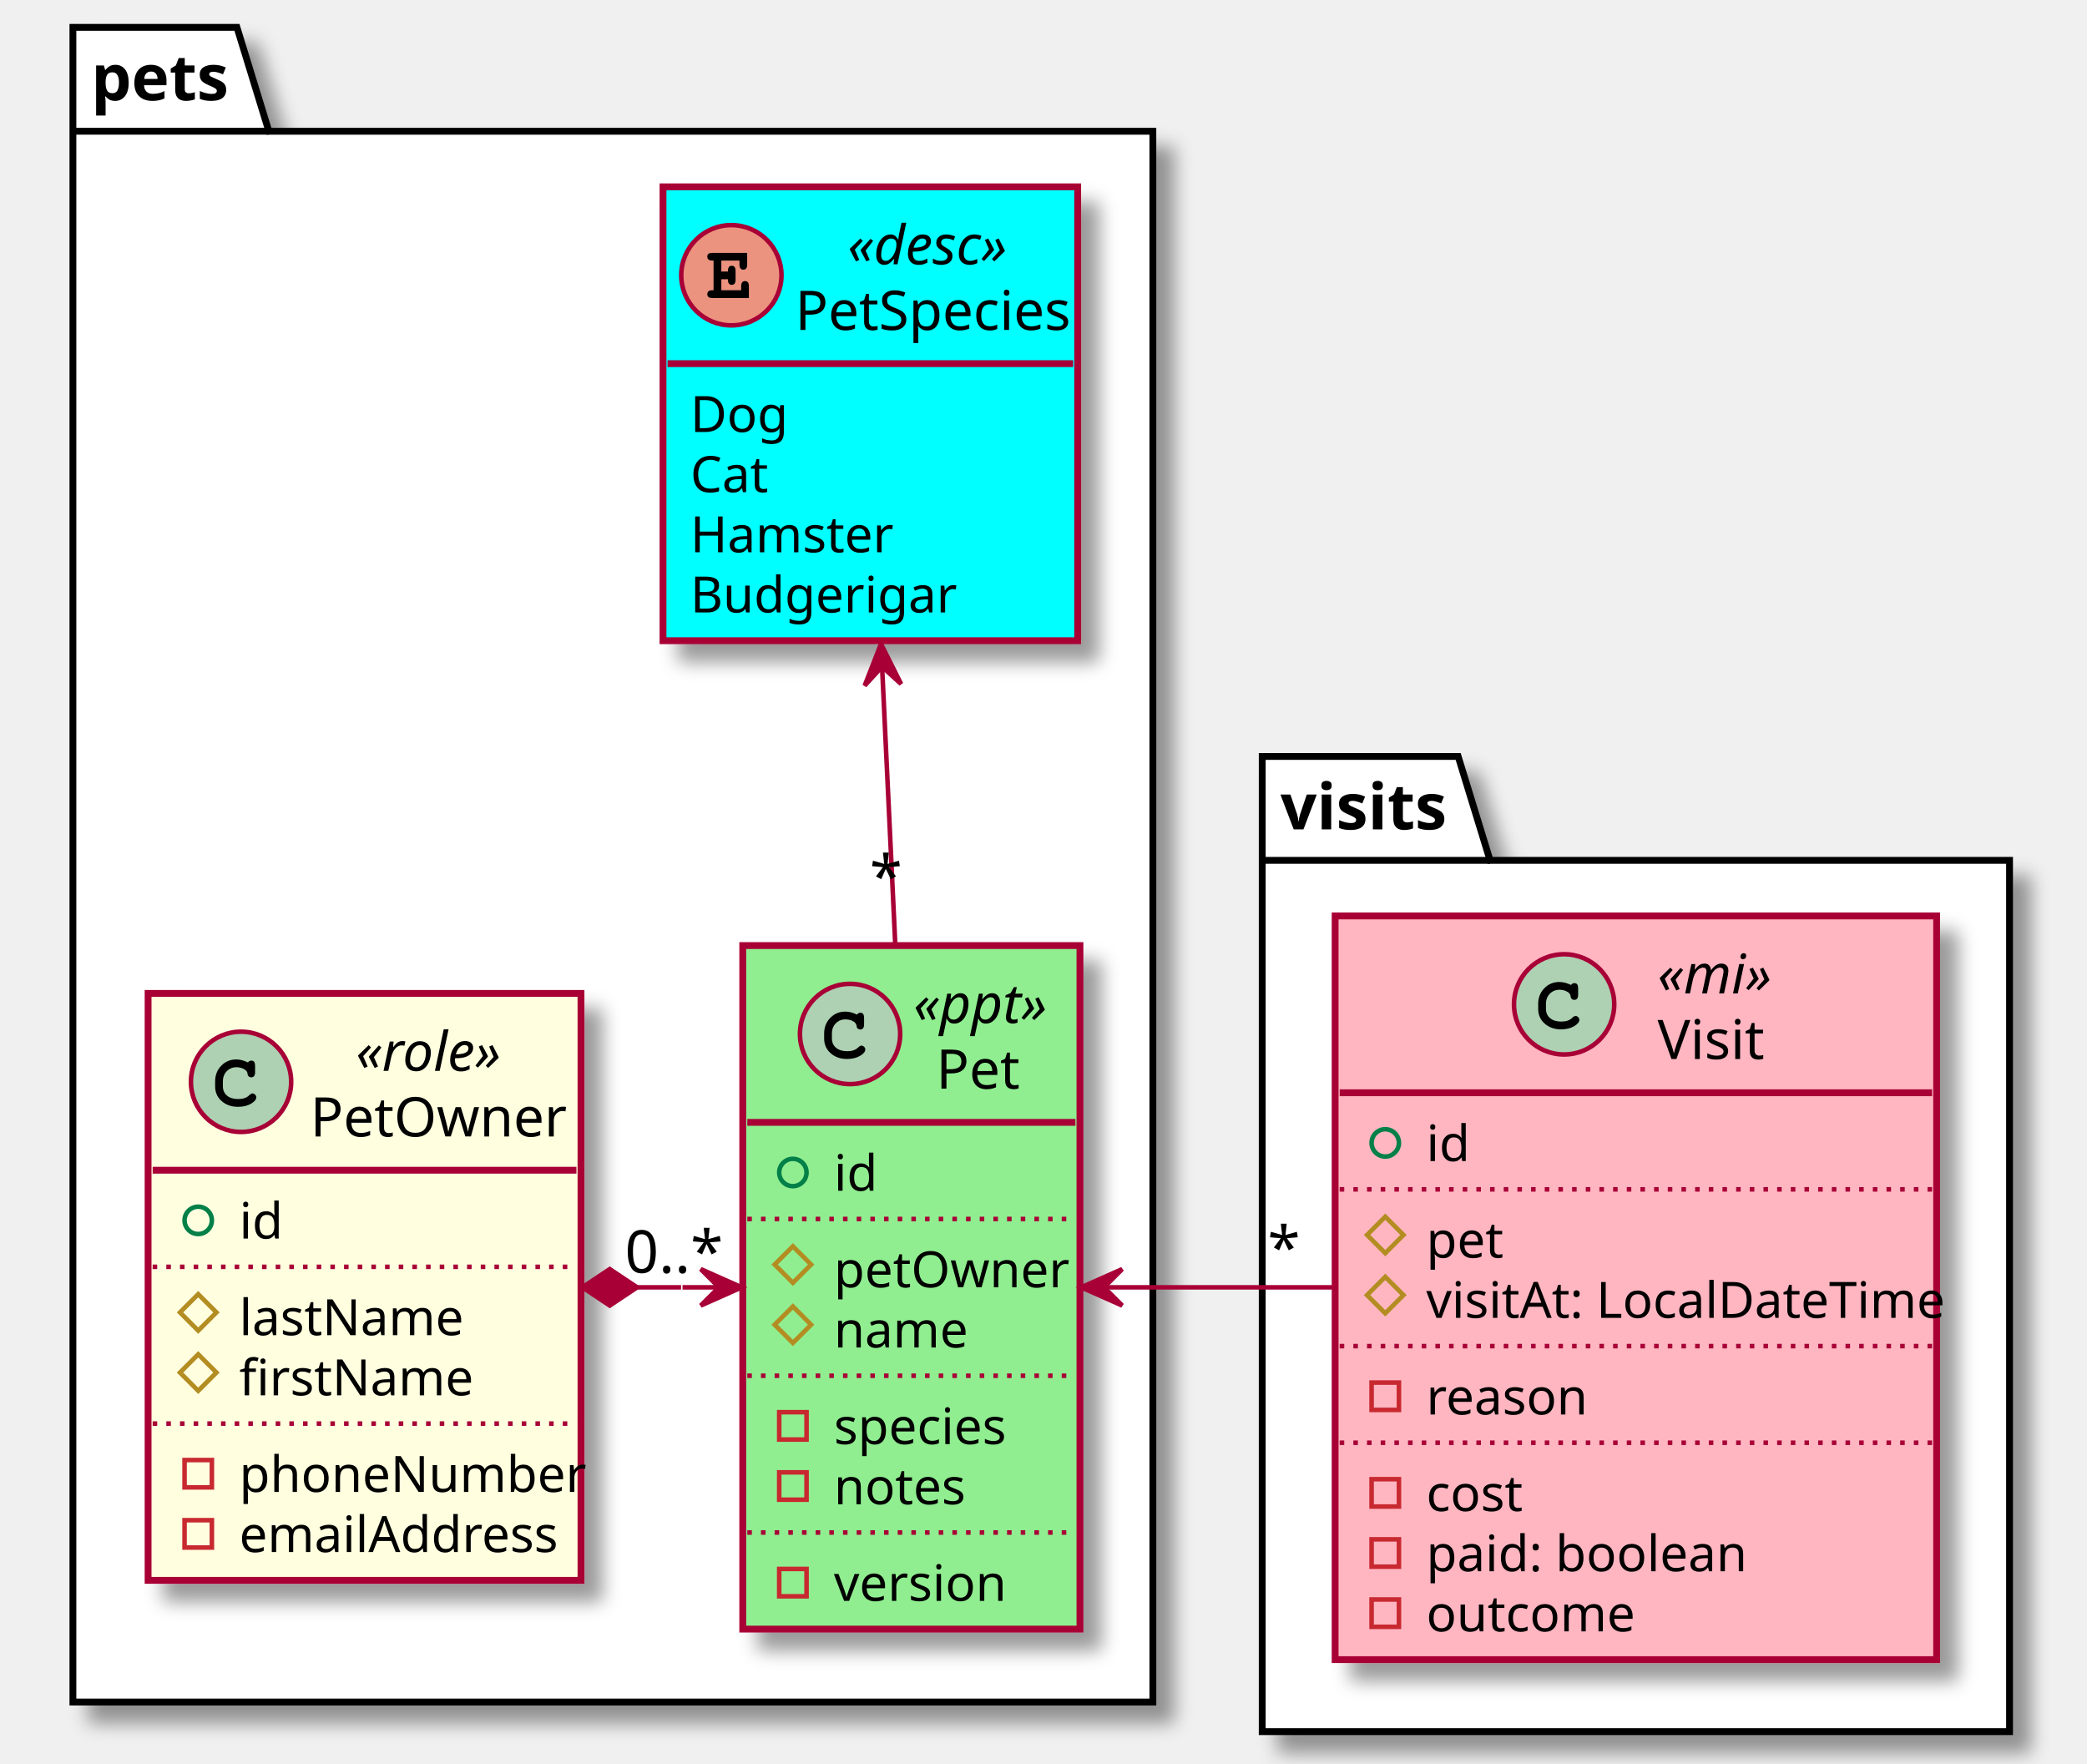
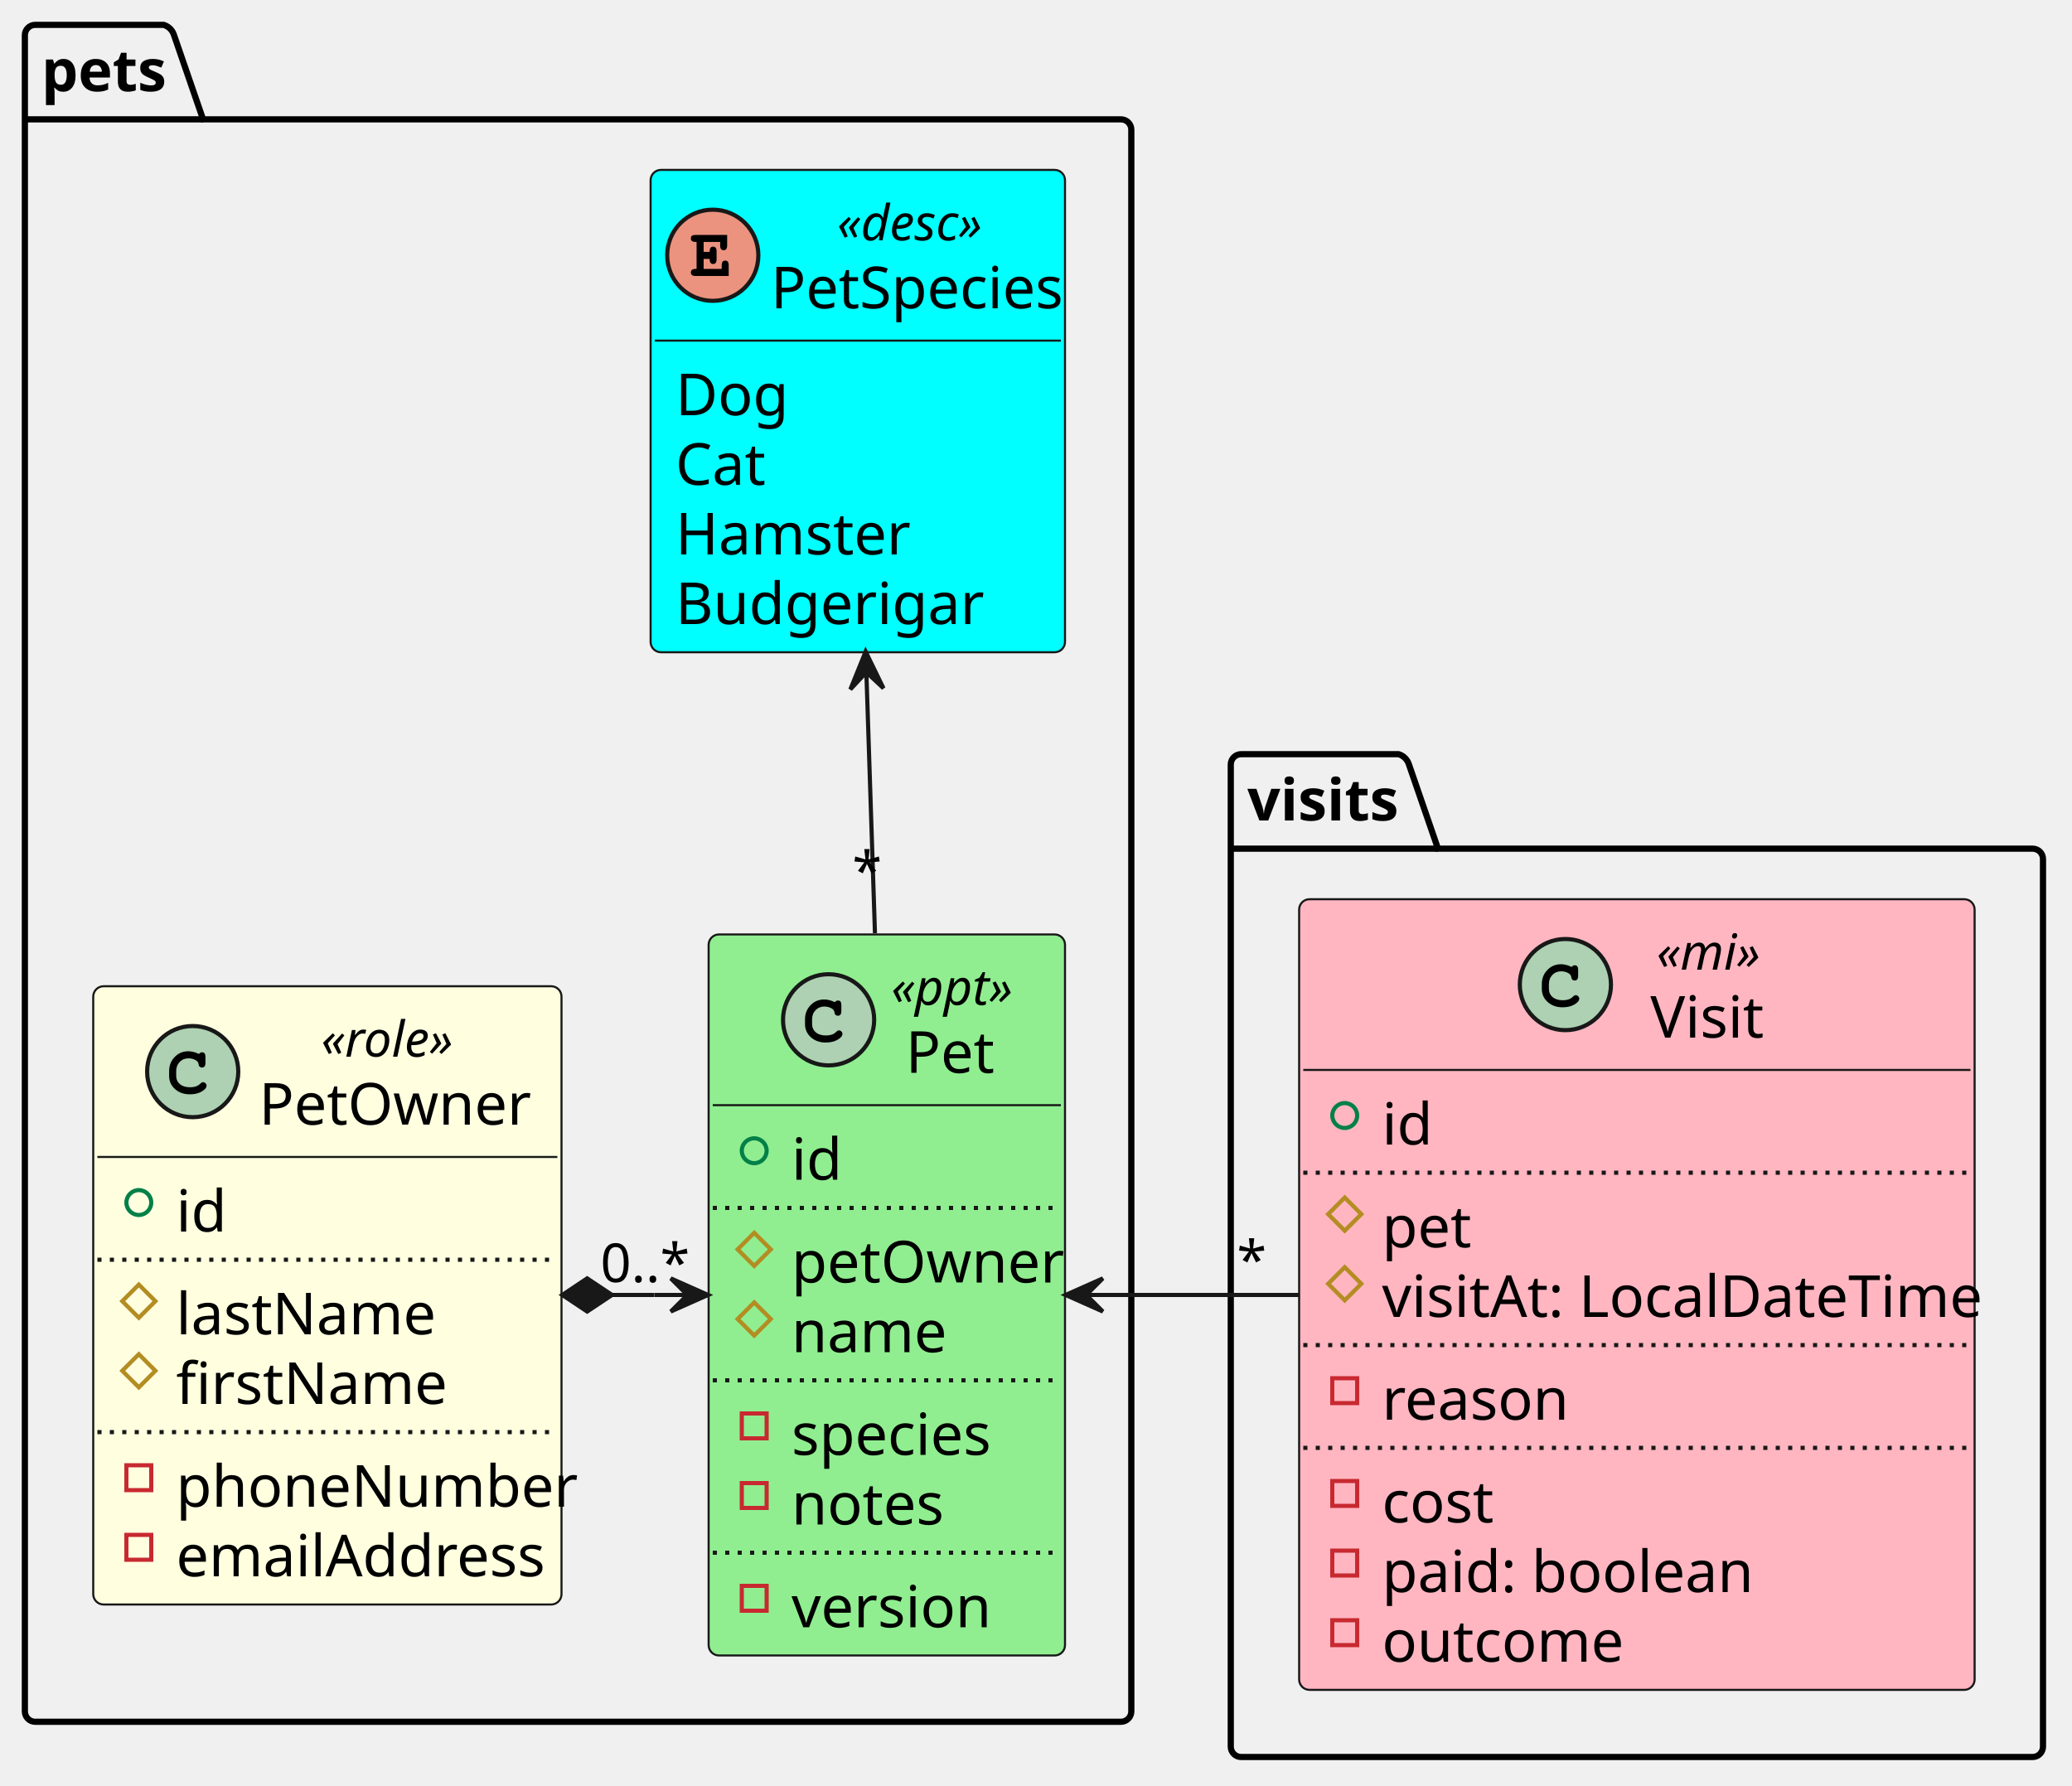
- <svg xmlns="http://www.w3.org/2000/svg" contentScriptType="application/ecmascript" contentStyleType="text/css" height="387px" preserveAspectRatio="none" style="width:458px;height:387px;background:#FFFFFF;" version="1.1" viewBox="0 0 458 387" width="458px" zoomAndPan="magnify">
-   <defs>
-     <filter height="300%" id="f1wcpmforne9e" width="300%" x="-1" y="-1">
-       <feGaussianBlur result="blurOut" stdDeviation="2.0" />
-       <feColorMatrix in="blurOut" result="blurOut2" type="matrix" values="0 0 0 0 0 0 0 0 0 0 0 0 0 0 0 0 0 0 .4 0" />
-       <feOffset dx="4.0" dy="4.0" in="blurOut2" result="blurOut3" />
-       <feBlend in="SourceGraphic" in2="blurOut3" mode="normal" />
-     </filter>
-   </defs>
+ <svg xmlns="http://www.w3.org/2000/svg" contentStyleType="text/css" height="431px" preserveAspectRatio="none" style="width:500px;height:431px;background:#FFFFFF;" version="1.1" viewBox="0 0 500 431" width="500px" zoomAndPan="magnify">
+   <defs />
  <g>
-     <polygon fill="#FFFFFF" filter="url(#f1wcpmforne9e)" points="16,6,52,6,59,28.8,253,28.8,253,373.5,16,373.5,16,6" style="stroke:#000000;stroke-width:1.5;" />
-     <line style="stroke:#000000;stroke-width:1.5;" x1="16" x2="59" y1="28.8" y2="28.8" />
-     <text fill="#000000" font-family="sans-serif" font-size="14" font-weight="bold" lengthAdjust="spacing" textLength="30" x="20" y="22">pets</text>
-     <polygon fill="#FFFFFF" filter="url(#f1wcpmforne9e)" points="277,166,320,166,327,188.8,441,188.8,441,380,277,380,277,166" style="stroke:#000000;stroke-width:1.5;" />
-     <line style="stroke:#000000;stroke-width:1.5;" x1="277" x2="327" y1="188.8" y2="188.8" />
-     <text fill="#000000" font-family="sans-serif" font-size="14" font-weight="bold" lengthAdjust="spacing" textLength="37" x="281" y="182">visits</text>
-     <rect codeLine="14" fill="#00FFFF" filter="url(#f1wcpmforne9e)" height="99.6" id="PetSpecies" style="stroke:#A80036;stroke-width:1.5;" width="91" x="145.5" y="41" />
-     <ellipse cx="160.5" cy="60.4" fill="#EB937F" rx="11" ry="11" style="stroke:#A80036;stroke-width:1.0;" />
-     <path d="M162.656,62.822 Q162.656,61.681 163.5,61.681 Q164.344,61.681 164.344,62.822 L164.344,65.4 L156.344,65.4 Q155.219,65.4 155.219,64.556 Q155.219,63.697 156.344,63.697 L156.594,63.697 L156.594,57.181 L156.344,57.181 Q155.219,57.181 155.219,56.338 Q155.219,55.853 155.5,55.681 Q155.797,55.494 156.344,55.494 L163.969,55.494 L163.969,58.041 Q163.969,59.181 163.125,59.181 Q162.281,59.181 162.281,58.041 L162.281,57.181 L158.297,57.181 L158.297,59.588 L159.75,59.588 L159.75,59.463 Q159.75,58.322 160.578,58.322 Q161.422,58.322 161.422,59.463 L161.422,61.385 Q161.422,62.51 160.594,62.51 Q159.75,62.51 159.75,61.385 L159.75,61.275 L158.297,61.275 L158.297,63.697 L162.656,63.697 L162.656,62.822 Z " fill="#000000" />
-     <text fill="#000000" font-family="sans-serif" font-size="12" font-style="italic" lengthAdjust="spacing" textLength="36" x="186" y="58">«desc»</text>
-     <text fill="#000000" font-family="sans-serif" font-size="12" lengthAdjust="spacing" textLength="59" x="174.5" y="72.4">PetSpecies</text>
-     <line style="stroke:#A80036;stroke-width:1.5;" x1="146.5" x2="235.5" y1="79.8" y2="79.8" />
-     <text fill="#000000" font-family="sans-serif" font-size="11" lengthAdjust="spacing" textLength="20" x="151.5" y="94.8">Dog</text>
-     <text fill="#000000" font-family="sans-serif" font-size="11" lengthAdjust="spacing" textLength="17" x="151.5" y="108">Cat</text>
-     <text fill="#000000" font-family="sans-serif" font-size="11" lengthAdjust="spacing" textLength="41" x="151.5" y="121.2">Hamster</text>
-     <text fill="#000000" font-family="sans-serif" font-size="11" lengthAdjust="spacing" textLength="53" x="151.5" y="134.4">Budgerigar</text>
-     <rect codeLine="21" fill="#90EE90" filter="url(#f1wcpmforne9e)" height="150" id="Pet" style="stroke:#A80036;stroke-width:1.5;" width="74" x="163" y="207.5" />
-     <ellipse cx="186.55" cy="226.9" fill="#ADD1B2" rx="11" ry="11" style="stroke:#A80036;stroke-width:1.0;" />
-     <path d="M185.909,230.681 Q186.706,230.681 187.269,230.494 Q187.847,230.291 188.081,230.072 Q188.331,229.838 188.566,229.65 Q188.816,229.447 189.034,229.447 Q189.378,229.447 189.628,229.713 Q189.894,229.963 189.894,230.291 Q189.894,231.025 188.722,231.713 Q187.566,232.385 185.863,232.385 Q183.706,232.385 182.284,231.119 Q180.863,229.853 180.863,227.916 L180.863,226.791 Q180.863,224.76 182.191,223.385 Q183.519,221.994 185.488,221.994 Q186.675,221.994 187.894,222.572 L188.066,222.65 Q188.363,222.244 188.784,222.244 Q189.269,222.244 189.441,222.541 Q189.628,222.822 189.628,223.369 L189.628,224.791 Q189.628,225.916 188.784,225.916 Q188.472,225.916 188.269,225.744 Q188.081,225.572 188.034,225.431 Q188.003,225.275 187.956,225.01 Q187.847,224.494 187.331,224.181 Q186.816,223.869 186.363,223.791 Q185.925,223.697 185.55,223.697 Q184.269,223.697 183.409,224.572 Q182.566,225.447 182.566,226.791 L182.566,227.885 Q182.566,229.166 183.472,229.931 Q184.378,230.681 185.909,230.681 Z " fill="#000000" />
-     <text fill="#000000" font-family="sans-serif" font-size="12" font-style="italic" lengthAdjust="spacing" textLength="27" x="200.45" y="224.5">«ppt»</text>
-     <text fill="#000000" font-family="sans-serif" font-size="12" lengthAdjust="spacing" textLength="17" x="205.45" y="238.9">Pet</text>
-     <line style="stroke:#A80036;stroke-width:1.5;" x1="164" x2="236" y1="246.3" y2="246.3" />
-     <ellipse cx="174" cy="257.3" rx="3" ry="3" style="stroke:#038048;stroke-width:1.0;fill:none;" />
-     <text fill="#000000" font-family="sans-serif" font-size="11" lengthAdjust="spacing" textLength="8" x="183" y="261.3">id</text>
-     <line style="stroke:#A80036;stroke-width:1.0;stroke-dasharray:1.0,2.0;" x1="164" x2="236" y1="267.5" y2="267.5" />
-     <polygon fill="none" points="174,273.5,178,277.5,174,281.5,170,277.5" style="stroke:#B38D22;stroke-width:1.0;" />
-     <text fill="#000000" font-family="sans-serif" font-size="11" lengthAdjust="spacing" textLength="48" x="183" y="282.5">petOwner</text>
-     <polygon fill="none" points="174,286.7,178,290.7,174,294.7,170,290.7" style="stroke:#B38D22;stroke-width:1.0;" />
-     <text fill="#000000" font-family="sans-serif" font-size="11" lengthAdjust="spacing" textLength="27" x="183" y="295.7">name</text>
-     <line style="stroke:#A80036;stroke-width:1.0;stroke-dasharray:1.0,2.0;" x1="164" x2="236" y1="301.9" y2="301.9" />
-     <rect fill="none" height="6" style="stroke:#C82930;stroke-width:1.0;" width="6" x="171" y="309.9" />
-     <text fill="#000000" font-family="sans-serif" font-size="11" lengthAdjust="spacing" textLength="36" x="183" y="316.9">species</text>
-     <rect fill="none" height="6" style="stroke:#C82930;stroke-width:1.0;" width="6" x="171" y="323.1" />
-     <text fill="#000000" font-family="sans-serif" font-size="11" lengthAdjust="spacing" textLength="26" x="183" y="330.1">notes</text>
-     <line style="stroke:#A80036;stroke-width:1.0;stroke-dasharray:1.0,2.0;" x1="164" x2="236" y1="336.3" y2="336.3" />
-     <rect fill="none" height="6" style="stroke:#C82930;stroke-width:1.0;" width="6" x="171" y="344.3" />
-     <text fill="#000000" font-family="sans-serif" font-size="11" lengthAdjust="spacing" textLength="34" x="183" y="351.3">version</text>
-     <rect codeLine="34" fill="#FFFFE0" filter="url(#f1wcpmforne9e)" height="128.8" id="PetOwner" style="stroke:#A80036;stroke-width:1.5;" width="95" x="32.5" y="218" />
-     <ellipse cx="52.9" cy="237.4" fill="#ADD1B2" rx="11" ry="11" style="stroke:#A80036;stroke-width:1.0;" />
-     <path d="M52.259,241.181 Q53.056,241.181 53.619,240.994 Q54.197,240.791 54.431,240.572 Q54.681,240.338 54.916,240.15 Q55.166,239.947 55.384,239.947 Q55.728,239.947 55.978,240.213 Q56.244,240.463 56.244,240.791 Q56.244,241.525 55.072,242.213 Q53.916,242.885 52.212,242.885 Q50.056,242.885 48.634,241.619 Q47.212,240.353 47.212,238.416 L47.212,237.291 Q47.212,235.26 48.541,233.885 Q49.869,232.494 51.837,232.494 Q53.025,232.494 54.244,233.072 L54.416,233.15 Q54.712,232.744 55.134,232.744 Q55.619,232.744 55.791,233.041 Q55.978,233.322 55.978,233.869 L55.978,235.291 Q55.978,236.416 55.134,236.416 Q54.822,236.416 54.619,236.244 Q54.431,236.072 54.384,235.931 Q54.353,235.775 54.306,235.51 Q54.197,234.994 53.681,234.681 Q53.166,234.369 52.712,234.291 Q52.275,234.197 51.9,234.197 Q50.619,234.197 49.759,235.072 Q48.916,235.947 48.916,237.291 L48.916,238.385 Q48.916,239.666 49.822,240.431 Q50.728,241.181 52.259,241.181 Z " fill="#000000" />
-     <text fill="#000000" font-family="sans-serif" font-size="12" font-style="italic" lengthAdjust="spacing" textLength="31" x="78.1" y="235">«role»</text>
-     <text fill="#000000" font-family="sans-serif" font-size="12" lengthAdjust="spacing" textLength="51" x="68.1" y="249.4">PetOwner</text>
-     <line style="stroke:#A80036;stroke-width:1.5;" x1="33.5" x2="126.5" y1="256.8" y2="256.8" />
-     <ellipse cx="43.5" cy="267.8" rx="3" ry="3" style="stroke:#038048;stroke-width:1.0;fill:none;" />
-     <text fill="#000000" font-family="sans-serif" font-size="11" lengthAdjust="spacing" textLength="8" x="52.5" y="271.8">id</text>
-     <line style="stroke:#A80036;stroke-width:1.0;stroke-dasharray:1.0,2.0;" x1="33.5" x2="126.5" y1="278" y2="278" />
-     <polygon fill="none" points="43.5,284,47.5,288,43.5,292,39.5,288" style="stroke:#B38D22;stroke-width:1.0;" />
-     <text fill="#000000" font-family="sans-serif" font-size="11" lengthAdjust="spacing" textLength="45" x="52.5" y="293">lastName</text>
-     <polygon fill="none" points="43.5,297.2,47.5,301.2,43.5,305.2,39.5,301.2" style="stroke:#B38D22;stroke-width:1.0;" />
-     <text fill="#000000" font-family="sans-serif" font-size="11" lengthAdjust="spacing" textLength="46" x="52.5" y="306.2">firstName</text>
-     <line style="stroke:#A80036;stroke-width:1.0;stroke-dasharray:1.0,2.0;" x1="33.5" x2="126.5" y1="312.4" y2="312.4" />
-     <rect fill="none" height="6" style="stroke:#C82930;stroke-width:1.0;" width="6" x="40.5" y="320.4" />
-     <text fill="#000000" font-family="sans-serif" font-size="11" lengthAdjust="spacing" textLength="69" x="52.5" y="327.4">phoneNumber</text>
-     <rect fill="none" height="6" style="stroke:#C82930;stroke-width:1.0;" width="6" x="40.5" y="333.6" />
-     <text fill="#000000" font-family="sans-serif" font-size="11" lengthAdjust="spacing" textLength="64" x="52.5" y="340.6">emailAddress</text>
-     <rect codeLine="48" fill="#FFB6C1" filter="url(#f1wcpmforne9e)" height="163.2" id="Visit" style="stroke:#A80036;stroke-width:1.5;" width="132" x="293" y="201" />
-     <ellipse cx="343.25" cy="220.4" fill="#ADD1B2" rx="11" ry="11" style="stroke:#A80036;stroke-width:1.0;" />
-     <path d="M342.609,224.181 Q343.406,224.181 343.969,223.994 Q344.547,223.791 344.781,223.572 Q345.031,223.338 345.266,223.15 Q345.516,222.947 345.734,222.947 Q346.078,222.947 346.328,223.213 Q346.594,223.463 346.594,223.791 Q346.594,224.525 345.422,225.213 Q344.266,225.885 342.562,225.885 Q340.406,225.885 338.984,224.619 Q337.562,223.353 337.562,221.416 L337.562,220.291 Q337.562,218.26 338.891,216.885 Q340.219,215.494 342.188,215.494 Q343.375,215.494 344.594,216.072 L344.766,216.15 Q345.062,215.744 345.484,215.744 Q345.969,215.744 346.141,216.041 Q346.328,216.322 346.328,216.869 L346.328,218.291 Q346.328,219.416 345.484,219.416 Q345.172,219.416 344.969,219.244 Q344.781,219.072 344.734,218.931 Q344.703,218.775 344.656,218.51 Q344.547,217.994 344.031,217.681 Q343.516,217.369 343.062,217.291 Q342.625,217.197 342.25,217.197 Q340.969,217.197 340.109,218.072 Q339.266,218.947 339.266,220.291 L339.266,221.385 Q339.266,222.666 340.172,223.431 Q341.078,224.181 342.609,224.181 Z " fill="#000000" />
-     <text fill="#000000" font-family="sans-serif" font-size="12" font-style="italic" lengthAdjust="spacing" textLength="23" x="363.75" y="218">«mi»</text>
-     <text fill="#000000" font-family="sans-serif" font-size="12" lengthAdjust="spacing" textLength="23" x="363.75" y="232.4">Visit</text>
-     <line style="stroke:#A80036;stroke-width:1.5;" x1="294" x2="424" y1="239.8" y2="239.8" />
-     <ellipse cx="304" cy="250.8" rx="3" ry="3" style="stroke:#038048;stroke-width:1.0;fill:none;" />
-     <text fill="#000000" font-family="sans-serif" font-size="11" lengthAdjust="spacing" textLength="8" x="313" y="254.8">id</text>
-     <line style="stroke:#A80036;stroke-width:1.0;stroke-dasharray:1.0,2.0;" x1="294" x2="424" y1="261" y2="261" />
-     <polygon fill="none" points="304,267,308,271,304,275,300,271" style="stroke:#B38D22;stroke-width:1.0;" />
-     <text fill="#000000" font-family="sans-serif" font-size="11" lengthAdjust="spacing" textLength="15" x="313" y="276">pet</text>
-     <polygon fill="none" points="304,280.2,308,284.2,304,288.2,300,284.2" style="stroke:#B38D22;stroke-width:1.0;" />
-     <text fill="#000000" font-family="sans-serif" font-size="11" lengthAdjust="spacing" textLength="106" x="313" y="289.2">visitAt: LocalDateTime</text>
-     <line style="stroke:#A80036;stroke-width:1.0;stroke-dasharray:1.0,2.0;" x1="294" x2="424" y1="295.4" y2="295.4" />
-     <rect fill="none" height="6" style="stroke:#C82930;stroke-width:1.0;" width="6" x="301" y="303.4" />
-     <text fill="#000000" font-family="sans-serif" font-size="11" lengthAdjust="spacing" textLength="33" x="313" y="310.4">reason</text>
-     <line style="stroke:#A80036;stroke-width:1.0;stroke-dasharray:1.0,2.0;" x1="294" x2="424" y1="316.6" y2="316.6" />
-     <rect fill="none" height="6" style="stroke:#C82930;stroke-width:1.0;" width="6" x="301" y="324.6" />
-     <text fill="#000000" font-family="sans-serif" font-size="11" lengthAdjust="spacing" textLength="20" x="313" y="331.6">cost</text>
-     <rect fill="none" height="6" style="stroke:#C82930;stroke-width:1.0;" width="6" x="301" y="337.8" />
-     <text fill="#000000" font-family="sans-serif" font-size="11" lengthAdjust="spacing" textLength="64" x="313" y="344.8">paid: boolean</text>
-     <rect fill="none" height="6" style="stroke:#C82930;stroke-width:1.0;" width="6" x="301" y="351" />
-     <text fill="#000000" font-family="sans-serif" font-size="11" lengthAdjust="spacing" textLength="42" x="313" y="358">outcome</text>
-     <path codeLine="63" d="M139.81,282.5 C139.81,282.5 146.62,282.5 149.46,282.5 " fill="none" id="PetOwner-Pet" style="stroke:#A80036;stroke-width:1.0;" />
-     <polygon fill="#A80036" points="162.78,282.5,153.78,278.5,157.78,282.5,153.78,286.5,162.78,282.5" style="stroke:#A80036;stroke-width:1.0;" />
-     <line style="stroke:#A80036;stroke-width:1.0;" x1="157.78" x2="149.78" y1="282.5" y2="282.5" />
-     <polygon fill="#A80036" points="127.81,282.5,133.81,286.5,139.81,282.5,133.81,278.5,127.81,282.5" style="stroke:#A80036;stroke-width:1.0;" />
-     <text fill="#000000" font-family="sans-serif" font-size="13" lengthAdjust="spacing" textLength="18" x="137.125" y="279.308">0..*</text>
-     <path codeLine="64" d="M292.9,282.5 C276.1,282.5 259.29,282.5 242.48,282.5 " fill="none" id="Visit-to-Pet" style="stroke:#A80036;stroke-width:1.0;" />
-     <polygon fill="#A80036" points="237.27,282.5,246.27,286.5,242.27,282.5,246.27,278.5,237.27,282.5" style="stroke:#A80036;stroke-width:1.0;" />
-     <text fill="#000000" font-family="sans-serif" font-size="13" lengthAdjust="spacing" textLength="0" x="285.178" y="262.805" />
-     <text fill="#000000" font-family="sans-serif" font-size="13" lengthAdjust="spacing" textLength="5" x="278.178" y="278.405">*</text>
-     <path codeLine="65" d="M193.59,146.57 C194.49,165.55 195.52,187.16 196.48,207.45 " fill="none" id="PetSpecies-backto-Pet" style="stroke:#A80036;stroke-width:1.0;" />
-     <polygon fill="#A80036" points="193.34,141.29,189.755,150.463,193.568,146.285,197.747,150.098,193.34,141.29" style="stroke:#A80036;stroke-width:1.0;" />
-     <text fill="#000000" font-family="sans-serif" font-size="13" lengthAdjust="spacing" textLength="5" x="190.859" y="196.968">*</text>
+     <g id="cluster_pets">
+       <path d="M8.5,6 L39.5,6 A3.75,3.75 0 0 1 42,8.5 L49,28.8 L270.5,28.8 A2.5,2.5 0 0 1 273,31.3 L273,413 A2.5,2.5 0 0 1 270.5,415.5 L8.5,415.5 A2.5,2.5 0 0 1 6,413 L6,8.5 A2.5,2.5 0 0 1 8.5,6 " style="stroke:#000000;stroke-width:1.5;fill:none;" />
+       <line style="stroke:#000000;stroke-width:1.5;fill:none;" x1="6" x2="49" y1="28.8" y2="28.8" />
+       <text fill="#000000" font-family="sans-serif" font-size="14" font-weight="bold" lengthAdjust="spacing" textLength="30" x="10" y="22">pets</text>
+     </g>
+     <g id="cluster_visits">
+       <path d="M299.5,182 L337.5,182 A3.75,3.75 0 0 1 340,184.5 L347,204.8 L490.5,204.8 A2.5,2.5 0 0 1 493,207.3 L493,421.5 A2.5,2.5 0 0 1 490.5,424 L299.5,424 A2.5,2.5 0 0 1 297,421.5 L297,184.5 A2.5,2.5 0 0 1 299.5,182 " style="stroke:#000000;stroke-width:1.5;fill:none;" />
+       <line style="stroke:#000000;stroke-width:1.5;fill:none;" x1="297" x2="347" y1="204.8" y2="204.8" />
+       <text fill="#000000" font-family="sans-serif" font-size="14" font-weight="bold" lengthAdjust="spacing" textLength="37" x="301" y="198">visits</text>
+     </g>
+     <g id="elem_PetSpecies">
+       <rect codeLine="14" fill="#00FFFF" height="116.4" id="PetSpecies" rx="2.5" ry="2.5" style="stroke:#181818;stroke-width:0.5;" width="100" x="157" y="41" />
+       <ellipse cx="172" cy="61.6" fill="#EB937F" rx="11" ry="11" style="stroke:#181818;stroke-width:1.0;" />
+       <path d="M174.156,64.022 Q174.156,62.881 175,62.881 Q175.844,62.881 175.844,64.022 L175.844,66.6 L167.844,66.6 Q166.719,66.6 166.719,65.756 Q166.719,64.897 167.844,64.897 L168.094,64.897 L168.094,58.381 L167.844,58.381 Q166.719,58.381 166.719,57.538 Q166.719,57.053 167,56.881 Q167.297,56.694 167.844,56.694 L175.469,56.694 L175.469,59.241 Q175.469,60.381 174.625,60.381 Q173.781,60.381 173.781,59.241 L173.781,58.381 L169.797,58.381 L169.797,60.788 L171.25,60.788 L171.25,60.663 Q171.25,59.522 172.078,59.522 Q172.922,59.522 172.922,60.663 L172.922,62.584 Q172.922,63.709 172.094,63.709 Q171.25,63.709 171.25,62.584 L171.25,62.475 L169.797,62.475 L169.797,64.897 L174.156,64.897 L174.156,64.022 Z " fill="#000000" />
+       <text fill="#000000" font-family="sans-serif" font-size="12" font-style="italic" lengthAdjust="spacing" textLength="36" x="202" y="58">«desc»</text>
+       <text fill="#000000" font-family="sans-serif" font-size="14" lengthAdjust="spacing" textLength="68" x="186" y="74.4">PetSpecies</text>
+       <line style="stroke:#181818;stroke-width:0.5;" x1="158" x2="256" y1="82.2" y2="82.2" />
+       <text fill="#000000" font-family="sans-serif" font-size="14" lengthAdjust="spacing" textLength="25" x="163" y="100.2">Dog</text>
+       <text fill="#000000" font-family="sans-serif" font-size="14" lengthAdjust="spacing" textLength="22" x="163" y="117">Cat</text>
+       <text fill="#000000" font-family="sans-serif" font-size="14" lengthAdjust="spacing" textLength="52" x="163" y="133.8">Hamster</text>
+       <text fill="#000000" font-family="sans-serif" font-size="14" lengthAdjust="spacing" textLength="69" x="163" y="150.6">Budgerigar</text>
+     </g>
+     <g id="elem_Pet">
+       <rect codeLine="21" fill="#90EE90" height="174" id="Pet" rx="2.5" ry="2.5" style="stroke:#181818;stroke-width:0.5;" width="86" x="171" y="225.5" />
+       <ellipse cx="199.95" cy="246.1" fill="#ADD1B2" rx="11" ry="11" style="stroke:#181818;stroke-width:1.0;" />
+       <path d="M199.309,249.881 Q200.106,249.881 200.669,249.694 Q201.247,249.491 201.481,249.272 Q201.731,249.037 201.966,248.85 Q202.216,248.647 202.434,248.647 Q202.778,248.647 203.028,248.912 Q203.294,249.162 203.294,249.491 Q203.294,250.225 202.122,250.912 Q200.966,251.584 199.262,251.584 Q197.106,251.584 195.684,250.319 Q194.262,249.053 194.262,247.116 L194.262,245.991 Q194.262,243.959 195.591,242.584 Q196.919,241.194 198.887,241.194 Q200.075,241.194 201.294,241.772 L201.466,241.85 Q201.762,241.444 202.184,241.444 Q202.669,241.444 202.841,241.741 Q203.028,242.022 203.028,242.569 L203.028,243.991 Q203.028,245.116 202.184,245.116 Q201.872,245.116 201.669,244.944 Q201.481,244.772 201.434,244.631 Q201.403,244.475 201.356,244.209 Q201.247,243.694 200.731,243.381 Q200.216,243.069 199.762,242.991 Q199.325,242.897 198.95,242.897 Q197.669,242.897 196.809,243.772 Q195.966,244.647 195.966,245.991 L195.966,247.084 Q195.966,248.366 196.872,249.131 Q197.778,249.881 199.309,249.881 Z " fill="#000000" />
+       <text fill="#000000" font-family="sans-serif" font-size="12" font-style="italic" lengthAdjust="spacing" textLength="27" x="215.05" y="242.5">«ppt»</text>
+       <text fill="#000000" font-family="sans-serif" font-size="14" lengthAdjust="spacing" textLength="20" x="218.55" y="258.9">Pet</text>
+       <line style="stroke:#181818;stroke-width:0.5;" x1="172" x2="256" y1="266.7" y2="266.7" />
+       <ellipse cx="182" cy="277.7" fill="none" rx="3" ry="3" style="stroke:#038048;stroke-width:1.0;" />
+       <text fill="#000000" font-family="sans-serif" font-size="14" lengthAdjust="spacing" textLength="11" x="191" y="284.7">id</text>
+       <line style="stroke:#181818;stroke-width:1.0;stroke-dasharray:1.0,2.0;" x1="172" x2="256" y1="291.5" y2="291.5" />
+       <polygon fill="none" points="182,297.5,186,301.5,182,305.5,178,301.5" style="stroke:#B38D22;stroke-width:1.0;" />
+       <text fill="#000000" font-family="sans-serif" font-size="14" lengthAdjust="spacing" textLength="60" x="191" y="309.5">petOwner</text>
+       <polygon fill="none" points="182,314.3,186,318.3,182,322.3,178,318.3" style="stroke:#B38D22;stroke-width:1.0;" />
+       <text fill="#000000" font-family="sans-serif" font-size="14" lengthAdjust="spacing" textLength="34" x="191" y="326.3">name</text>
+       <line style="stroke:#181818;stroke-width:1.0;stroke-dasharray:1.0,2.0;" x1="172" x2="256" y1="333.1" y2="333.1" />
+       <rect fill="none" height="6" style="stroke:#C82930;stroke-width:1.0;" width="6" x="179" y="341.1" />
+       <text fill="#000000" font-family="sans-serif" font-size="14" lengthAdjust="spacing" textLength="46" x="191" y="351.1">species</text>
+       <rect fill="none" height="6" style="stroke:#C82930;stroke-width:1.0;" width="6" x="179" y="357.9" />
+       <text fill="#000000" font-family="sans-serif" font-size="14" lengthAdjust="spacing" textLength="33" x="191" y="367.9">notes</text>
+       <line style="stroke:#181818;stroke-width:1.0;stroke-dasharray:1.0,2.0;" x1="172" x2="256" y1="374.7" y2="374.7" />
+       <rect fill="none" height="6" style="stroke:#C82930;stroke-width:1.0;" width="6" x="179" y="382.7" />
+       <text fill="#000000" font-family="sans-serif" font-size="14" lengthAdjust="spacing" textLength="44" x="191" y="392.7">version</text>
+     </g>
+     <g id="elem_PetOwner">
+       <rect codeLine="34" fill="#FFFFE0" height="149.2" id="PetOwner" rx="2.5" ry="2.5" style="stroke:#181818;stroke-width:0.5;" width="113" x="22.5" y="238" />
+       <ellipse cx="46.5" cy="258.6" fill="#ADD1B2" rx="11" ry="11" style="stroke:#181818;stroke-width:1.0;" />
+       <path d="M45.859,262.381 Q46.656,262.381 47.219,262.194 Q47.797,261.991 48.031,261.772 Q48.281,261.538 48.516,261.35 Q48.766,261.147 48.984,261.147 Q49.328,261.147 49.578,261.413 Q49.844,261.663 49.844,261.991 Q49.844,262.725 48.672,263.413 Q47.516,264.084 45.812,264.084 Q43.656,264.084 42.234,262.819 Q40.812,261.553 40.812,259.616 L40.812,258.491 Q40.812,256.459 42.141,255.084 Q43.469,253.694 45.438,253.694 Q46.625,253.694 47.844,254.272 L48.016,254.35 Q48.312,253.944 48.734,253.944 Q49.219,253.944 49.391,254.241 Q49.578,254.522 49.578,255.069 L49.578,256.491 Q49.578,257.616 48.734,257.616 Q48.422,257.616 48.219,257.444 Q48.031,257.272 47.984,257.131 Q47.953,256.975 47.906,256.709 Q47.797,256.194 47.281,255.881 Q46.766,255.569 46.312,255.491 Q45.875,255.397 45.5,255.397 Q44.219,255.397 43.359,256.272 Q42.516,257.147 42.516,258.491 L42.516,259.584 Q42.516,260.866 43.422,261.631 Q44.328,262.381 45.859,262.381 Z " fill="#000000" />
+       <text fill="#000000" font-family="sans-serif" font-size="12" font-style="italic" lengthAdjust="spacing" textLength="31" x="77.5" y="255">«role»</text>
+       <text fill="#000000" font-family="sans-serif" font-size="14" lengthAdjust="spacing" textLength="61" x="62.5" y="271.4">PetOwner</text>
+       <line style="stroke:#181818;stroke-width:0.5;" x1="23.5" x2="134.5" y1="279.2" y2="279.2" />
+       <ellipse cx="33.5" cy="290.2" fill="none" rx="3" ry="3" style="stroke:#038048;stroke-width:1.0;" />
+       <text fill="#000000" font-family="sans-serif" font-size="14" lengthAdjust="spacing" textLength="11" x="42.5" y="297.2">id</text>
+       <line style="stroke:#181818;stroke-width:1.0;stroke-dasharray:1.0,2.0;" x1="23.5" x2="134.5" y1="304" y2="304" />
+       <polygon fill="none" points="33.5,310,37.5,314,33.5,318,29.5,314" style="stroke:#B38D22;stroke-width:1.0;" />
+       <text fill="#000000" font-family="sans-serif" font-size="14" lengthAdjust="spacing" textLength="58" x="42.5" y="322">lastName</text>
+       <polygon fill="none" points="33.5,326.8,37.5,330.8,33.5,334.8,29.5,330.8" style="stroke:#B38D22;stroke-width:1.0;" />
+       <text fill="#000000" font-family="sans-serif" font-size="14" lengthAdjust="spacing" textLength="59" x="42.5" y="338.8">firstName</text>
+       <line style="stroke:#181818;stroke-width:1.0;stroke-dasharray:1.0,2.0;" x1="23.5" x2="134.5" y1="345.6" y2="345.6" />
+       <rect fill="none" height="6" style="stroke:#C82930;stroke-width:1.0;" width="6" x="30.5" y="353.6" />
+       <text fill="#000000" font-family="sans-serif" font-size="14" lengthAdjust="spacing" textLength="87" x="42.5" y="363.6">phoneNumber</text>
+       <rect fill="none" height="6" style="stroke:#C82930;stroke-width:1.0;" width="6" x="30.5" y="370.4" />
+       <text fill="#000000" font-family="sans-serif" font-size="14" lengthAdjust="spacing" textLength="83" x="42.5" y="380.4">emailAddress</text>
+     </g>
+     <g id="elem_Visit">
+       <rect codeLine="48" fill="#FFB6C1" height="190.799" id="Visit" rx="2.5" ry="2.5" style="stroke:#181818;stroke-width:0.5;" width="163" x="313.5" y="217" />
+       <ellipse cx="377.75" cy="237.6" fill="#ADD1B2" rx="11" ry="11" style="stroke:#181818;stroke-width:1.0;" />
+       <path d="M377.109,241.381 Q377.906,241.381 378.469,241.194 Q379.047,240.991 379.281,240.772 Q379.531,240.537 379.766,240.35 Q380.016,240.147 380.234,240.147 Q380.578,240.147 380.828,240.412 Q381.094,240.662 381.094,240.991 Q381.094,241.725 379.922,242.412 Q378.766,243.084 377.062,243.084 Q374.906,243.084 373.484,241.819 Q372.062,240.553 372.062,238.616 L372.062,237.491 Q372.062,235.459 373.391,234.084 Q374.719,232.694 376.688,232.694 Q377.875,232.694 379.094,233.272 L379.266,233.35 Q379.562,232.944 379.984,232.944 Q380.469,232.944 380.641,233.241 Q380.828,233.522 380.828,234.069 L380.828,235.491 Q380.828,236.616 379.984,236.616 Q379.672,236.616 379.469,236.444 Q379.281,236.272 379.234,236.131 Q379.203,235.975 379.156,235.709 Q379.047,235.194 378.531,234.881 Q378.016,234.569 377.562,234.491 Q377.125,234.397 376.75,234.397 Q375.469,234.397 374.609,235.272 Q373.766,236.147 373.766,237.491 L373.766,238.584 Q373.766,239.866 374.672,240.631 Q375.578,241.381 377.109,241.381 Z " fill="#000000" />
+       <text fill="#000000" font-family="sans-serif" font-size="12" font-style="italic" lengthAdjust="spacing" textLength="23" x="399.75" y="234">«mi»</text>
+       <text fill="#000000" font-family="sans-serif" font-size="14" lengthAdjust="spacing" textLength="26" x="398.25" y="250.4">Visit</text>
+       <line style="stroke:#181818;stroke-width:0.5;" x1="314.5" x2="475.5" y1="258.2" y2="258.2" />
+       <ellipse cx="324.5" cy="269.2" fill="none" rx="3" ry="3" style="stroke:#038048;stroke-width:1.0;" />
+       <text fill="#000000" font-family="sans-serif" font-size="14" lengthAdjust="spacing" textLength="11" x="333.5" y="276.2">id</text>
+       <line style="stroke:#181818;stroke-width:1.0;stroke-dasharray:1.0,2.0;" x1="314.5" x2="475.5" y1="283" y2="283" />
+       <polygon fill="none" points="324.5,289,328.5,293,324.5,297,320.5,293" style="stroke:#B38D22;stroke-width:1.0;" />
+       <text fill="#000000" font-family="sans-serif" font-size="14" lengthAdjust="spacing" textLength="19" x="333.5" y="301">pet</text>
+       <polygon fill="none" points="324.5,305.8,328.5,309.8,324.5,313.8,320.5,309.8" style="stroke:#B38D22;stroke-width:1.0;" />
+       <text fill="#000000" font-family="sans-serif" font-size="14" lengthAdjust="spacing" textLength="137" x="333.5" y="317.8">visitAt: LocalDateTime</text>
+       <line style="stroke:#181818;stroke-width:1.0;stroke-dasharray:1.0,2.0;" x1="314.5" x2="475.5" y1="324.6" y2="324.6" />
+       <rect fill="none" height="6" style="stroke:#C82930;stroke-width:1.0;" width="6" x="321.5" y="332.6" />
+       <text fill="#000000" font-family="sans-serif" font-size="14" lengthAdjust="spacing" textLength="42" x="333.5" y="342.6">reason</text>
+       <line style="stroke:#181818;stroke-width:1.0;stroke-dasharray:1.0,2.0;" x1="314.5" x2="475.5" y1="349.4" y2="349.4" />
+       <rect fill="none" height="6" style="stroke:#C82930;stroke-width:1.0;" width="6" x="321.5" y="357.4" />
+       <text fill="#000000" font-family="sans-serif" font-size="14" lengthAdjust="spacing" textLength="25" x="333.5" y="367.4">cost</text>
+       <rect fill="none" height="6" style="stroke:#C82930;stroke-width:1.0;" width="6" x="321.5" y="374.2" />
+       <text fill="#000000" font-family="sans-serif" font-size="14" lengthAdjust="spacing" textLength="83" x="333.5" y="384.2">paid: boolean</text>
+       <rect fill="none" height="6" style="stroke:#C82930;stroke-width:1.0;" width="6" x="321.5" y="391" />
+       <text fill="#000000" font-family="sans-serif" font-size="14" lengthAdjust="spacing" textLength="51" x="333.5" y="401">outcome</text>
+     </g>
+     <g id="link_PetOwner_Pet">
+       <path codeLine="63" d="M147.69,312.5 C147.69,312.5 154.84,312.5 157.81,312.5 " fill="none" id="PetOwner-Pet" style="stroke:#181818;stroke-width:1.0;" />
+       <polygon fill="#181818" points="170.87,312.5,161.87,308.5,165.87,312.5,161.87,316.5,170.87,312.5" style="stroke:#181818;stroke-width:1.0;" />
+       <line style="stroke:#181818;stroke-width:1.0;" x1="165.87" x2="157.87" y1="312.5" y2="312.5" />
+       <polygon fill="#181818" points="135.69,312.5,141.69,316.5,147.69,312.5,141.69,308.5,135.69,312.5" style="stroke:#181818;stroke-width:1.0;" />
+       <text fill="#000000" font-family="sans-serif" font-size="13" lengthAdjust="spacing" textLength="18" x="144.888" y="309.397">0..*</text>
+     </g>
+     <g id="link_Visit_Pet">
+       <path codeLine="64" d="M313.41,312.5 C296.41,312.5 279.41,312.5 262.41,312.5 " fill="none" id="Visit-to-Pet" style="stroke:#181818;stroke-width:1.0;" />
+       <polygon fill="#181818" points="257.13,312.5,266.13,316.5,262.13,312.5,266.13,308.5,257.13,312.5" style="stroke:#181818;stroke-width:1.0;" />
+       <text fill="#000000" font-family="sans-serif" font-size="13" lengthAdjust="spacing" textLength="12" x="296.474" y="293.09">   </text>
+       <text fill="#000000" font-family="sans-serif" font-size="13" lengthAdjust="spacing" textLength="5" x="298.474" y="308.69">*</text>
+     </g>
+     <g id="link_PetSpecies_Pet">
+       <path codeLine="65" d="M209.07,162.45 C209.72,182.11 210.45,204.19 211.14,225.2 " fill="none" id="PetSpecies-backto-Pet" style="stroke:#181818;stroke-width:1.0;" />
+       <polygon fill="#181818" points="208.89,157.23,205.201,166.362,209.061,162.227,213.196,166.088,208.89,157.23" style="stroke:#181818;stroke-width:1.0;" />
+       <text fill="#000000" font-family="sans-serif" font-size="13" lengthAdjust="spacing" textLength="5" x="205.663" y="214.784">*</text>
+     </g>
  </g>
</svg>
